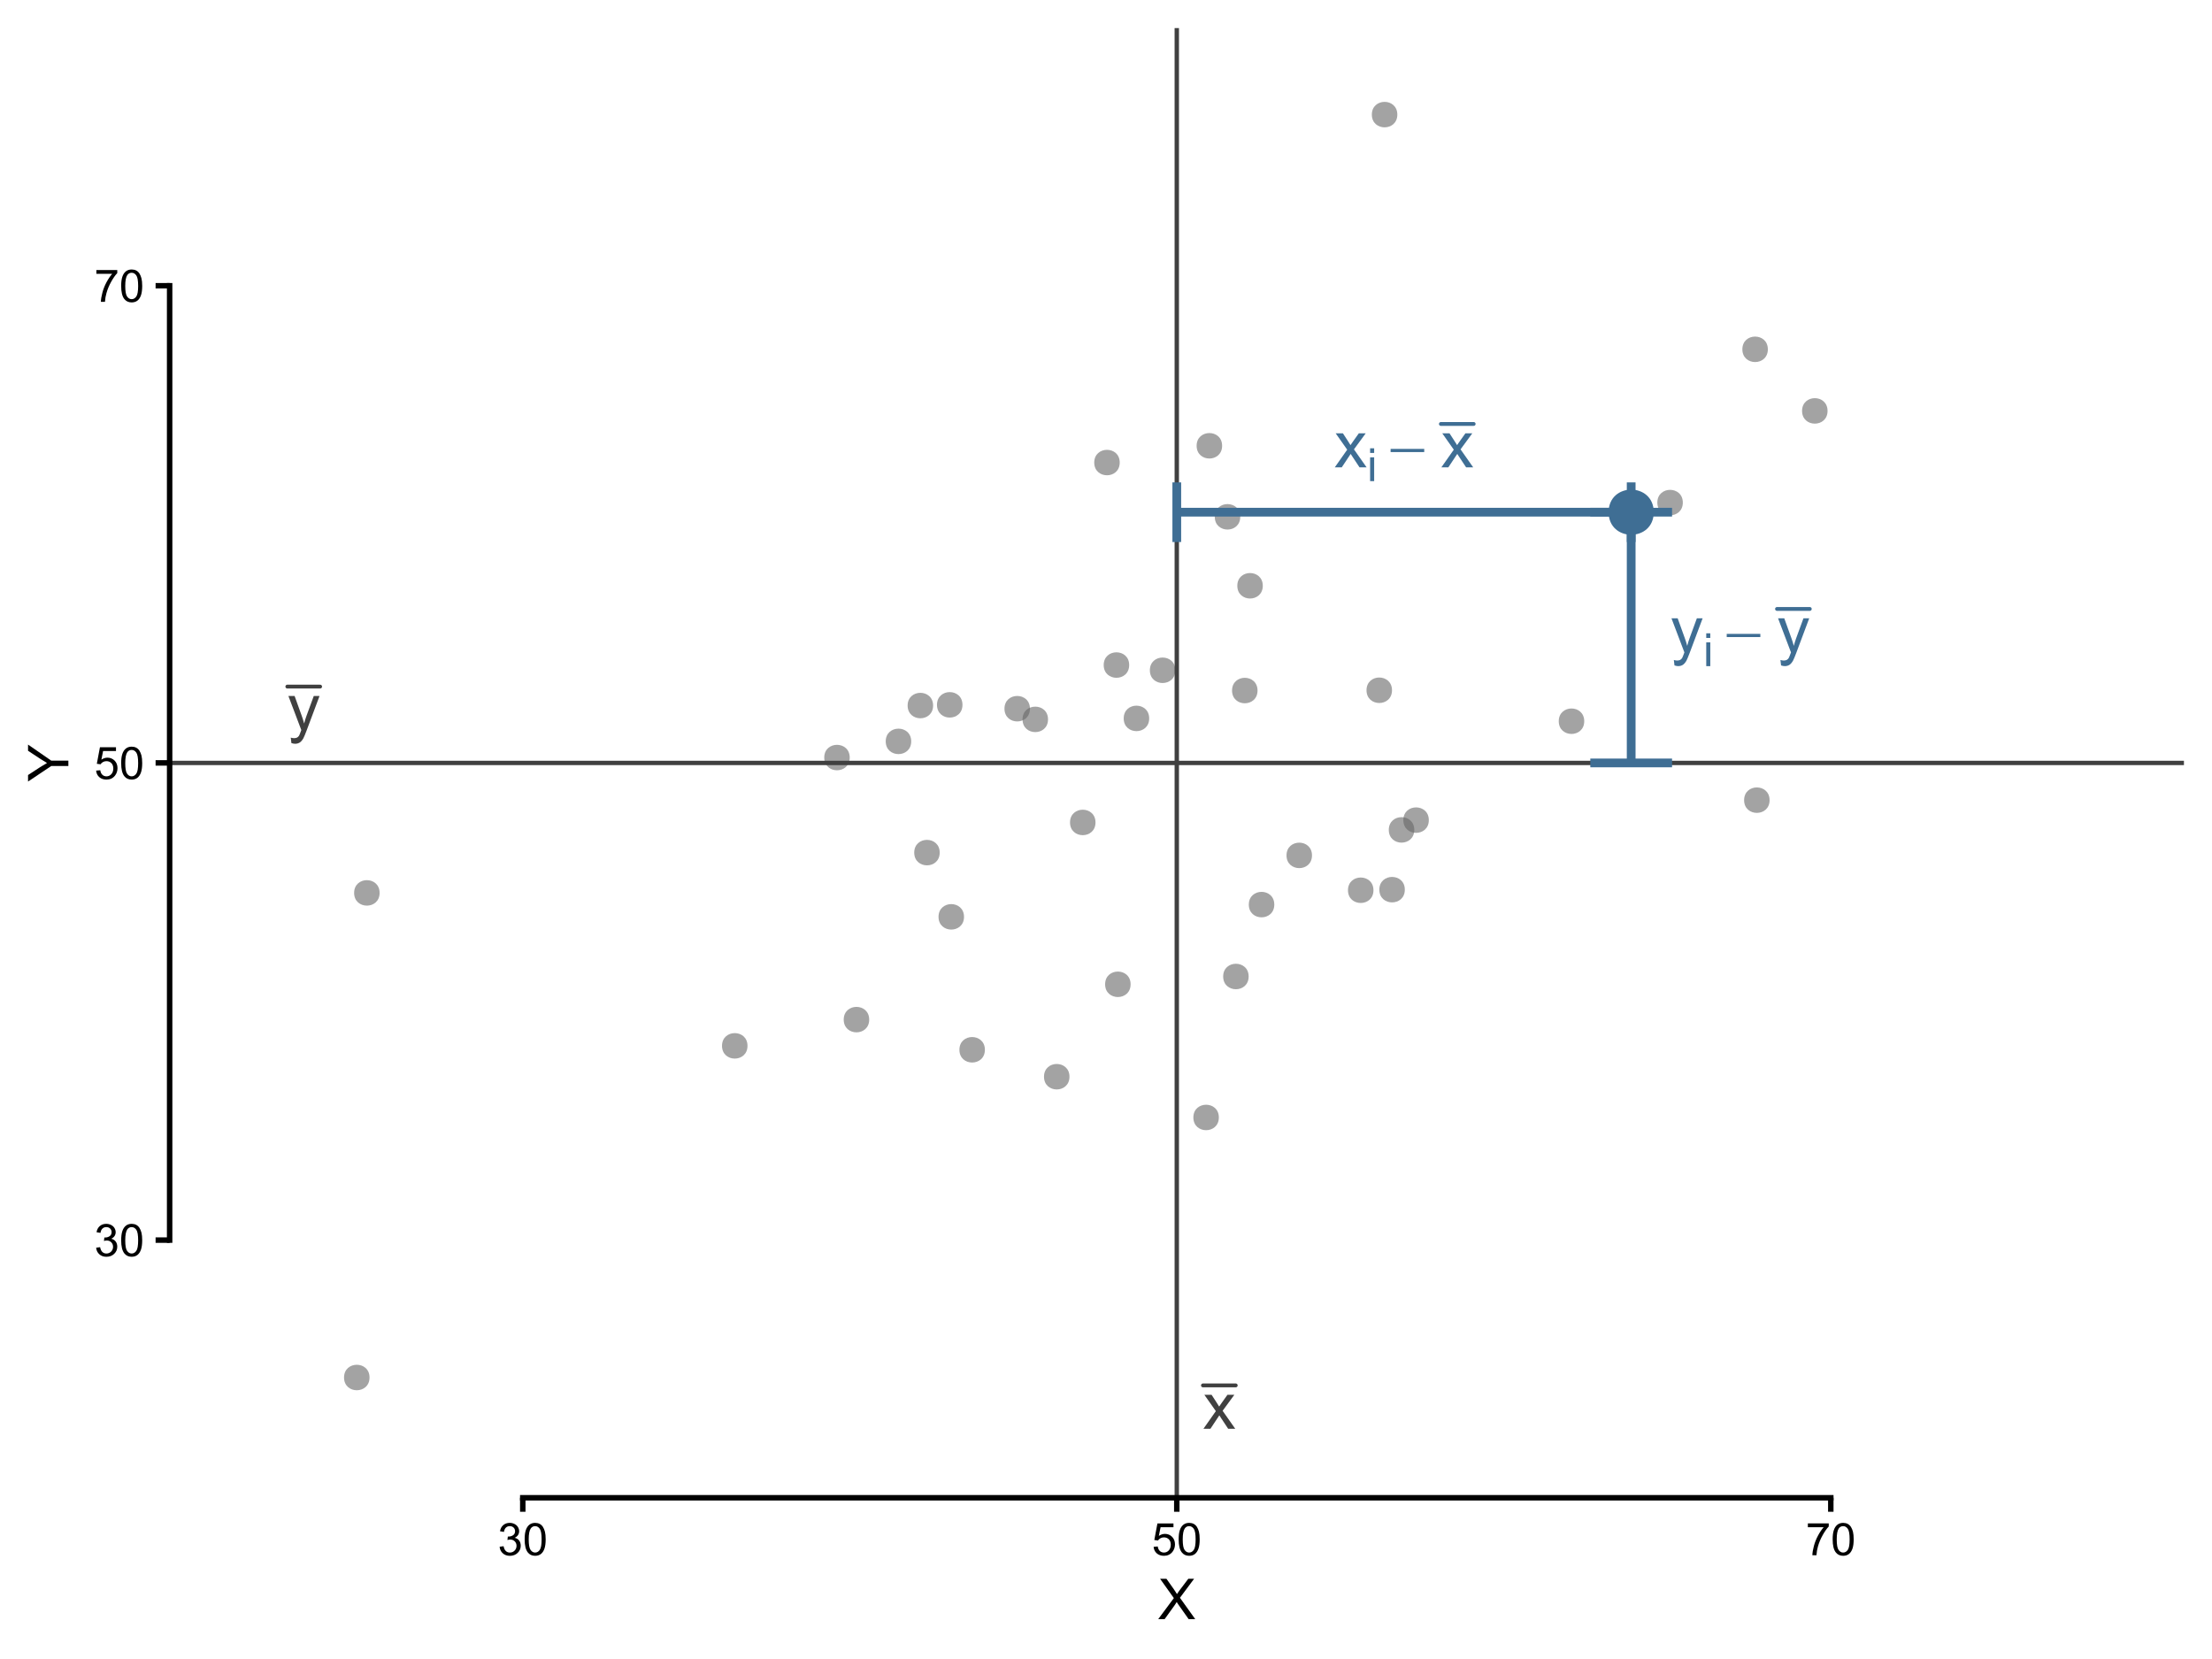
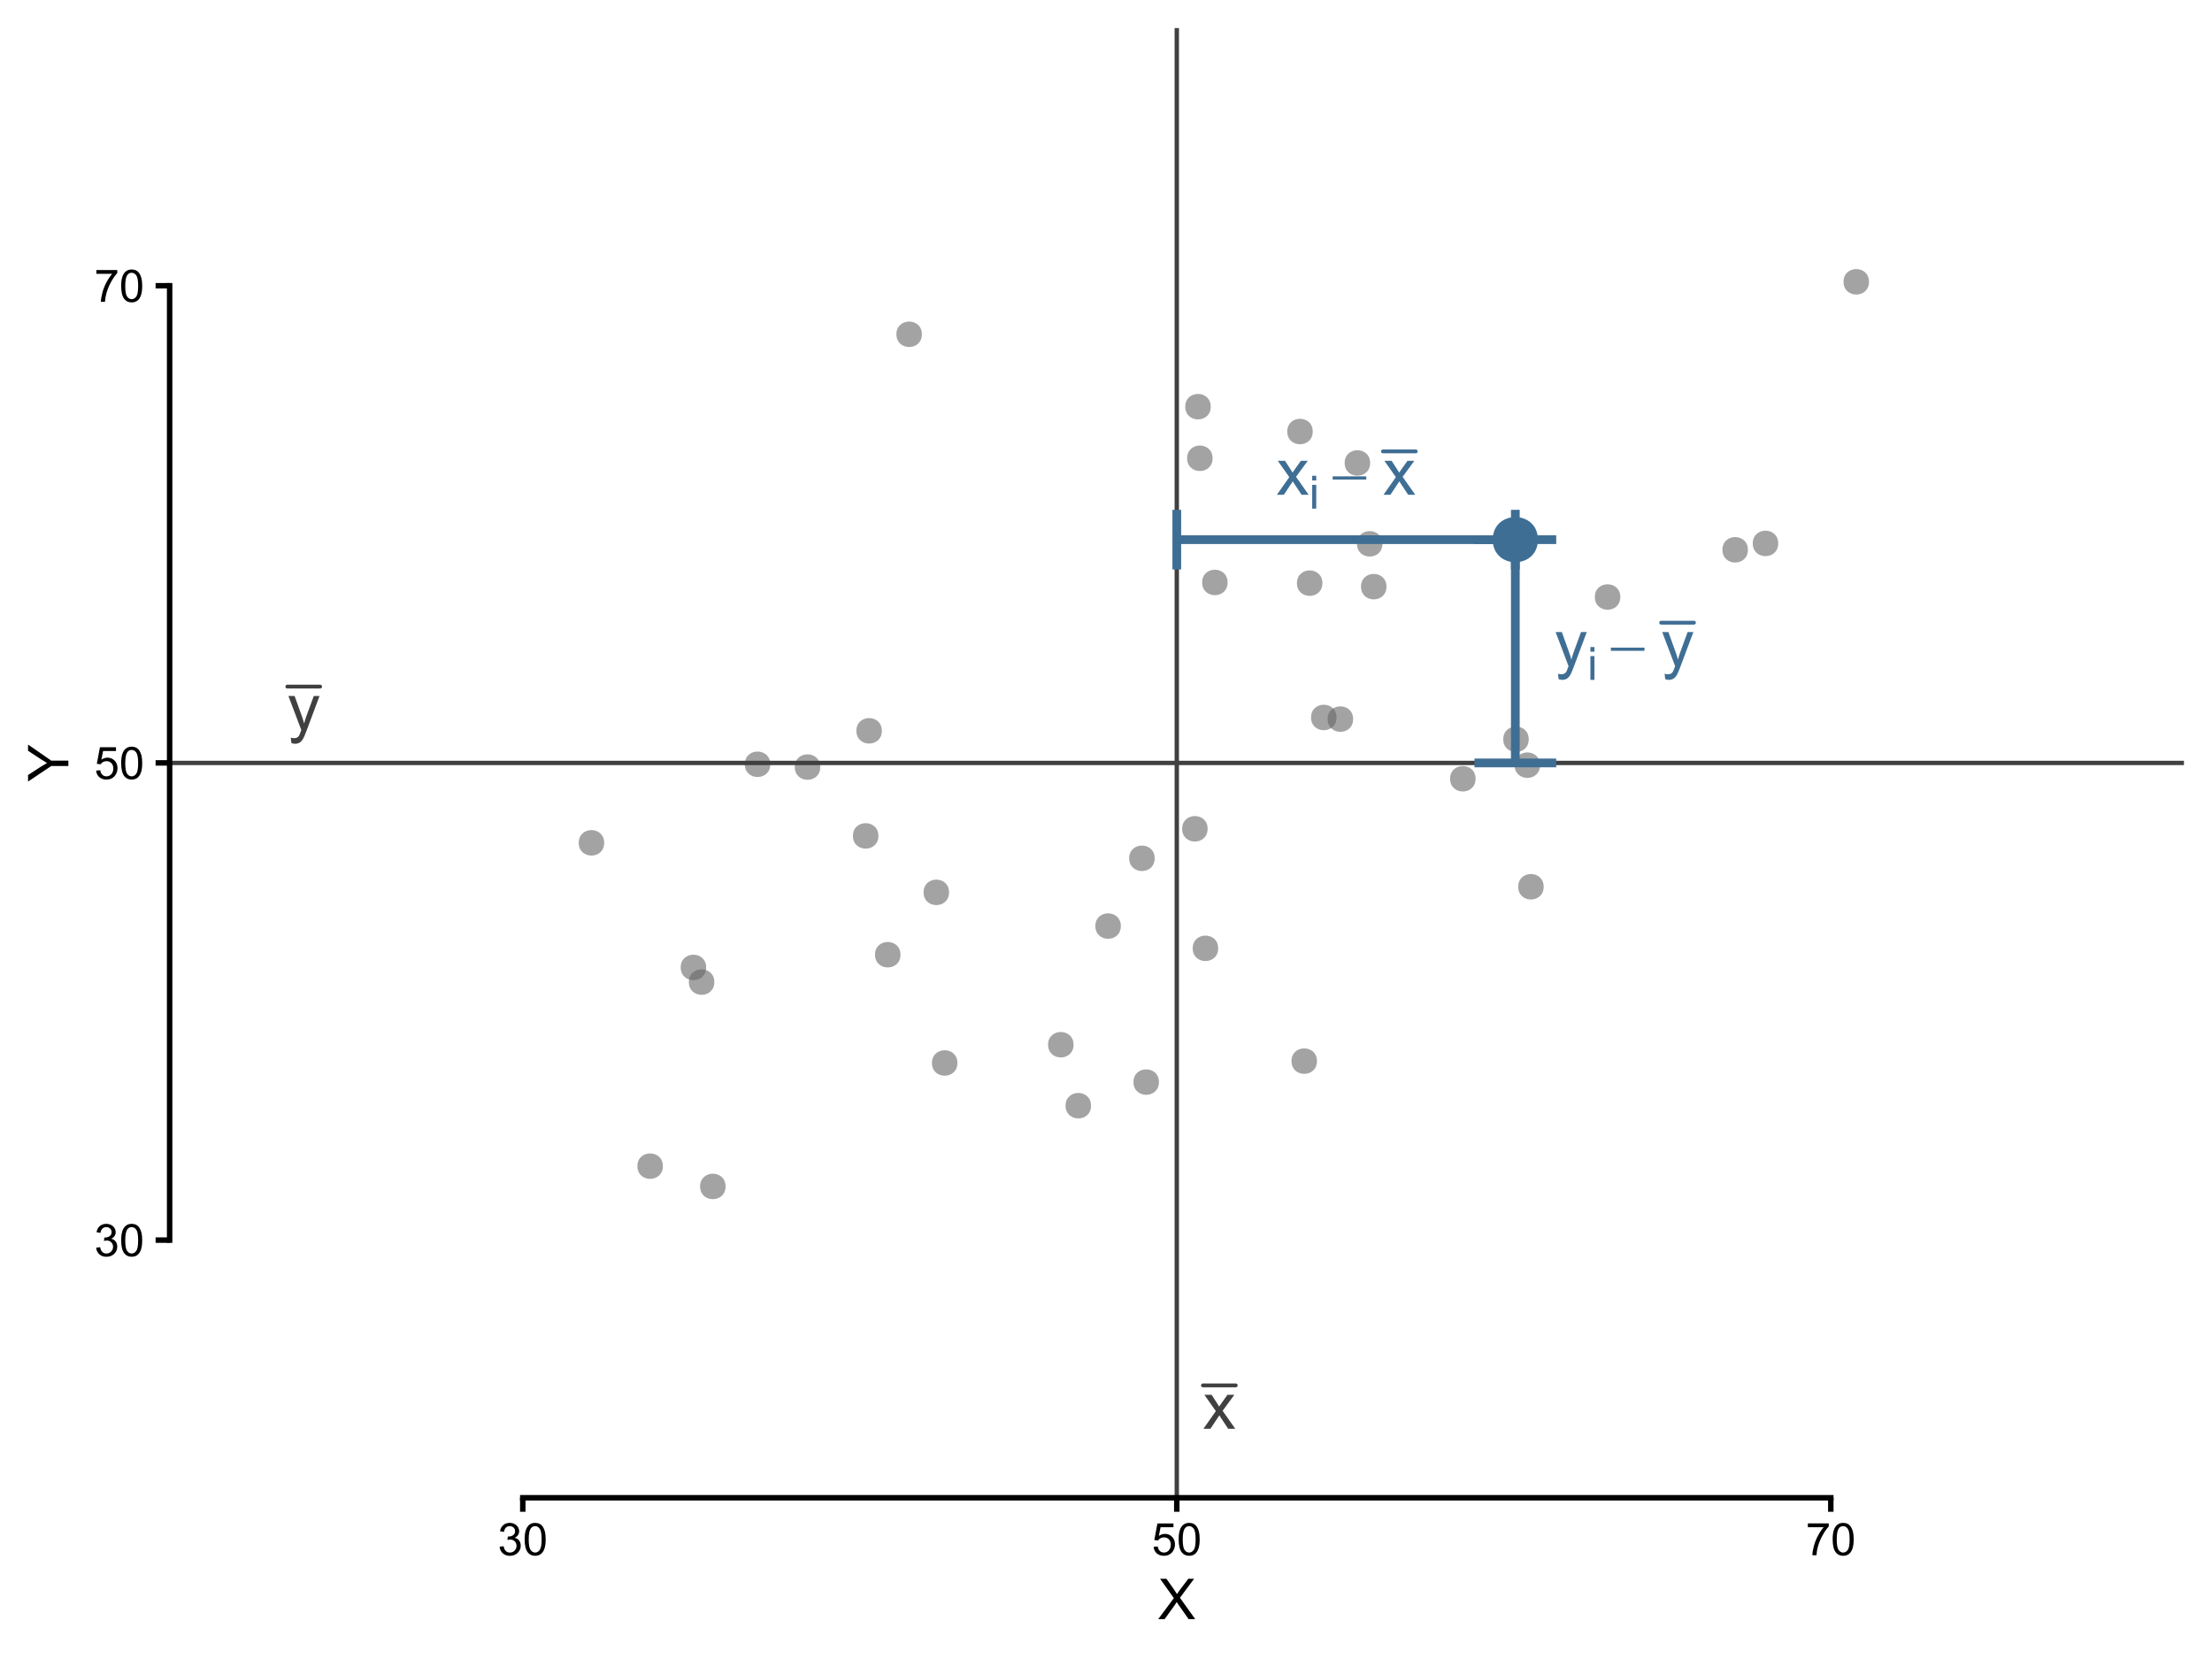
<svg xmlns="http://www.w3.org/2000/svg" xmlns:xlink="http://www.w3.org/1999/xlink" width="432pt" height="324pt" viewBox="0 0 432 324">
  <defs>
    <g>
      <g id="glyph-0-0">
        <path d="M 0.094 0 L 2.52 -3.449 L 0.273 -6.641 L 1.684 -6.641 L 2.699 -5.082 C 2.891 -4.785 3.047 -4.539 3.164 -4.34 C 3.344 -4.609 3.512 -4.852 3.668 -5.07 L 4.789 -6.641 L 6.133 -6.641 L 3.84 -3.512 L 6.309 0 L 4.926 0 L 3.562 -2.062 L 3.199 -2.621 L 1.457 0 Z M 0.094 0 " />
      </g>
      <g id="glyph-0-1">
        <path d="M 0.793 2.559 L 0.668 1.5 C 0.914 1.566 1.129 1.598 1.312 1.602 C 1.562 1.598 1.762 1.559 1.91 1.477 C 2.059 1.391 2.18 1.273 2.281 1.125 C 2.348 1.012 2.465 0.73 2.625 0.289 C 2.645 0.223 2.676 0.133 2.727 0.012 L 0.207 -6.641 L 1.418 -6.641 L 2.801 -2.793 C 2.98 -2.305 3.141 -1.793 3.281 -1.258 C 3.41 -1.77 3.562 -2.273 3.746 -2.77 L 5.164 -6.641 L 6.289 -6.641 L 3.762 0.113 C 3.488 0.84 3.277 1.344 3.133 1.621 C 2.93 1.988 2.699 2.258 2.445 2.434 C 2.184 2.605 1.875 2.695 1.52 2.695 C 1.301 2.695 1.059 2.648 0.793 2.559 Z M 0.793 2.559 " />
      </g>
      <g id="glyph-1-0">
        <path d="M 0.594 -5.508 L 0.594 -6.414 L 1.383 -6.414 L 1.383 -5.508 Z M 0.594 0 L 0.594 -4.648 L 1.383 -4.648 L 1.383 0 Z M 0.594 0 " />
      </g>
      <g id="glyph-2-0">
        <path d="M 0.23 -3.602 L 6.797 -3.602 L 6.797 -2.98 L 0.23 -2.98 Z M 0.23 -3.602 " />
      </g>
      <g id="glyph-3-0">
        <path d="M 0.371 -1.664 L 1.145 -1.766 C 1.23 -1.324 1.383 -1.008 1.598 -0.816 C 1.809 -0.621 2.066 -0.527 2.375 -0.527 C 2.734 -0.527 3.043 -0.652 3.297 -0.906 C 3.547 -1.156 3.672 -1.469 3.676 -1.844 C 3.672 -2.195 3.555 -2.488 3.324 -2.719 C 3.09 -2.949 2.797 -3.062 2.441 -3.066 C 2.293 -3.062 2.109 -3.035 1.895 -2.98 L 1.98 -3.66 C 2.031 -3.652 2.07 -3.648 2.105 -3.652 C 2.434 -3.648 2.73 -3.734 2.996 -3.91 C 3.254 -4.078 3.387 -4.344 3.391 -4.703 C 3.387 -4.984 3.289 -5.219 3.102 -5.406 C 2.906 -5.59 2.66 -5.684 2.359 -5.688 C 2.055 -5.684 1.805 -5.59 1.605 -5.402 C 1.402 -5.215 1.273 -4.93 1.219 -4.555 L 0.445 -4.691 C 0.539 -5.207 0.754 -5.609 1.09 -5.895 C 1.426 -6.18 1.844 -6.32 2.344 -6.324 C 2.688 -6.32 3.004 -6.246 3.293 -6.102 C 3.582 -5.953 3.801 -5.754 3.953 -5.5 C 4.105 -5.242 4.184 -4.973 4.184 -4.688 C 4.184 -4.414 4.109 -4.164 3.965 -3.945 C 3.816 -3.719 3.602 -3.543 3.316 -3.41 C 3.688 -3.324 3.977 -3.145 4.184 -2.875 C 4.391 -2.602 4.492 -2.262 4.496 -1.859 C 4.492 -1.305 4.293 -0.84 3.895 -0.461 C 3.492 -0.078 2.984 0.109 2.371 0.113 C 1.816 0.109 1.355 -0.051 0.992 -0.379 C 0.625 -0.707 0.418 -1.137 0.371 -1.664 Z M 0.371 -1.664 " />
      </g>
      <g id="glyph-3-1">
        <path d="M 0.367 -3.105 C 0.363 -3.848 0.438 -4.445 0.594 -4.902 C 0.742 -5.355 0.973 -5.707 1.277 -5.953 C 1.578 -6.199 1.957 -6.32 2.418 -6.324 C 2.754 -6.32 3.051 -6.254 3.309 -6.121 C 3.562 -5.984 3.773 -5.789 3.938 -5.531 C 4.102 -5.273 4.23 -4.961 4.328 -4.594 C 4.422 -4.227 4.469 -3.73 4.473 -3.105 C 4.469 -2.367 4.395 -1.77 4.242 -1.316 C 4.09 -0.859 3.863 -0.508 3.562 -0.262 C 3.258 -0.016 2.875 0.105 2.418 0.109 C 1.809 0.105 1.332 -0.109 0.988 -0.547 C 0.57 -1.066 0.363 -1.922 0.367 -3.105 Z M 1.16 -3.105 C 1.16 -2.07 1.281 -1.379 1.523 -1.039 C 1.766 -0.695 2.062 -0.527 2.418 -0.527 C 2.773 -0.527 3.074 -0.699 3.316 -1.043 C 3.559 -1.387 3.68 -2.074 3.68 -3.105 C 3.68 -4.145 3.559 -4.832 3.316 -5.172 C 3.074 -5.512 2.77 -5.684 2.41 -5.684 C 2.051 -5.684 1.77 -5.531 1.559 -5.234 C 1.293 -4.844 1.16 -4.137 1.16 -3.105 Z M 1.16 -3.105 " />
      </g>
      <g id="glyph-3-2">
        <path d="M 0.367 -1.648 L 1.176 -1.719 C 1.234 -1.32 1.375 -1.023 1.594 -0.824 C 1.812 -0.625 2.078 -0.527 2.391 -0.527 C 2.762 -0.527 3.074 -0.668 3.336 -0.949 C 3.59 -1.23 3.719 -1.602 3.723 -2.066 C 3.719 -2.504 3.594 -2.852 3.348 -3.109 C 3.098 -3.363 2.773 -3.492 2.375 -3.492 C 2.125 -3.492 1.902 -3.434 1.703 -3.32 C 1.5 -3.207 1.344 -3.062 1.23 -2.883 L 0.504 -2.977 L 1.113 -6.215 L 4.246 -6.215 L 4.246 -5.473 L 1.73 -5.473 L 1.391 -3.781 C 1.766 -4.039 2.164 -4.172 2.582 -4.176 C 3.129 -4.172 3.594 -3.98 3.973 -3.605 C 4.352 -3.223 4.539 -2.734 4.543 -2.137 C 4.539 -1.562 4.375 -1.07 4.043 -0.656 C 3.637 -0.148 3.086 0.105 2.391 0.109 C 1.816 0.105 1.348 -0.051 0.984 -0.371 C 0.621 -0.691 0.414 -1.117 0.367 -1.648 Z M 0.367 -1.648 " />
      </g>
      <g id="glyph-3-3">
        <path d="M 0.418 -5.473 L 0.418 -6.219 L 4.496 -6.219 L 4.496 -5.617 C 4.09 -5.188 3.691 -4.621 3.301 -3.914 C 2.902 -3.203 2.602 -2.473 2.391 -1.73 C 2.234 -1.199 2.133 -0.625 2.094 0 L 1.297 0 C 1.305 -0.492 1.402 -1.09 1.59 -1.793 C 1.773 -2.496 2.043 -3.172 2.391 -3.824 C 2.738 -4.477 3.109 -5.027 3.504 -5.473 Z M 0.418 -5.473 " />
      </g>
      <g id="glyph-4-0">
        <path d="M 0.047 0 L 3.094 -4.102 L 0.406 -7.875 L 1.648 -7.875 L 3.078 -5.855 C 3.371 -5.434 3.582 -5.113 3.711 -4.887 C 3.883 -5.172 4.094 -5.469 4.336 -5.785 L 5.918 -7.875 L 7.051 -7.875 L 4.285 -4.164 L 7.266 0 L 5.977 0 L 3.996 -2.809 C 3.883 -2.965 3.766 -3.141 3.652 -3.336 C 3.473 -3.047 3.348 -2.852 3.277 -2.746 L 1.301 0 Z M 0.047 0 " />
      </g>
      <g id="glyph-5-0">
        <path d="M 0 -3.066 L -3.336 -3.066 L -7.875 -0.031 L -7.875 -1.301 L -5.5 -2.852 C -5.055 -3.137 -4.609 -3.402 -4.168 -3.652 C -4.574 -3.887 -5.039 -4.176 -5.559 -4.512 L -7.875 -6.039 L -7.875 -7.25 L -3.336 -4.109 L 0 -4.109 Z M 0 -3.066 " />
      </g>
    </g>
    <clipPath id="clip-0">
      <path clip-rule="nonzero" d="M 33.129 5.48 L 426.523 5.48 L 426.523 292.512 L 33.129 292.512 Z M 33.129 5.48 " />
    </clipPath>
    <clipPath id="clip-1">
      <path clip-rule="nonzero" d="M 229 5.48 L 231 5.48 L 231 292.512 L 229 292.512 Z M 229 5.48 " />
    </clipPath>
    <clipPath id="clip-2">
      <path clip-rule="nonzero" d="M 33.129 148 L 426.523 148 L 426.523 150 L 33.129 150 Z M 33.129 148 " />
    </clipPath>
  </defs>
  <rect x="-43.2" y="-32.4" width="518.4" height="388.8" fill="rgb(100%, 100%, 100%)" fill-opacity="1" />
  <rect x="-43.2" y="-32.4" width="518.4" height="388.8" fill="rgb(100%, 100%, 100%)" fill-opacity="1" />
  <path fill="none" stroke-width="1.067" stroke-linecap="round" stroke-linejoin="round" stroke="rgb(100%, 100%, 100%)" stroke-opacity="1" stroke-miterlimit="10" d="M 0 324 L 432 324 L 432 0 L 0 0 Z M 0 324 " />
  <g clip-path="url(#clip-0)">
    <path fill-rule="nonzero" fill="rgb(100%, 100%, 100%)" fill-opacity="1" d="M 33.129 292.508 L 426.523 292.508 L 426.523 5.477 L 33.129 5.477 Z M 33.129 292.508 " />
  </g>
-   <path fill-rule="nonzero" fill="rgb(40%, 40%, 40%)" fill-opacity="0.6" d="M 268.234 173.863 C 268.234 177.18 263.258 177.18 263.258 173.863 C 263.258 170.547 268.234 170.547 268.234 173.863 " />
-   <path fill-rule="nonzero" fill="rgb(40%, 40%, 40%)" fill-opacity="0.6" d="M 165.949 147.949 C 165.949 151.266 160.973 151.266 160.973 147.949 C 160.973 144.633 165.949 144.633 165.949 147.949 " />
-   <path fill-rule="nonzero" fill="rgb(40%, 40%, 40%)" fill-opacity="0.6" d="M 243.859 190.707 C 243.859 194.027 238.883 194.027 238.883 190.707 C 238.883 187.391 243.859 187.391 243.859 190.707 " />
-   <path fill-rule="nonzero" fill="rgb(40%, 40%, 40%)" fill-opacity="0.6" d="M 229.543 130.902 C 229.543 134.223 224.566 134.223 224.566 130.902 C 224.566 127.586 229.543 127.586 229.543 130.902 " />
-   <path fill-rule="nonzero" fill="rgb(40%, 40%, 40%)" fill-opacity="0.6" d="M 192.348 205.02 C 192.348 208.34 187.371 208.34 187.371 205.02 C 187.371 201.703 192.348 201.703 192.348 205.02 " />
-   <path fill-rule="nonzero" fill="rgb(40%, 40%, 40%)" fill-opacity="0.6" d="M 74.137 174.383 C 74.137 177.699 69.16 177.699 69.16 174.383 C 69.16 171.062 74.137 171.062 74.137 174.383 " />
-   <path fill-rule="nonzero" fill="rgb(40%, 40%, 40%)" fill-opacity="0.6" d="M 187.969 137.652 C 187.969 140.973 182.992 140.973 182.992 137.652 C 182.992 134.336 187.969 134.336 187.969 137.652 " />
-   <path fill-rule="nonzero" fill="rgb(40%, 40%, 40%)" fill-opacity="0.6" d="M 169.754 199.129 C 169.754 202.445 164.777 202.445 164.777 199.129 C 164.777 195.812 169.754 195.812 169.754 199.129 " />
-   <path fill-rule="nonzero" fill="rgb(40%, 40%, 40%)" fill-opacity="0.6" d="M 242.219 100.934 C 242.219 104.25 237.242 104.25 237.242 100.934 C 237.242 97.617 242.219 97.617 242.219 100.934 " />
-   <path fill-rule="nonzero" fill="rgb(40%, 40%, 40%)" fill-opacity="0.6" d="M 204.676 140.492 C 204.676 143.809 199.699 143.809 199.699 140.492 C 199.699 137.176 204.676 137.176 204.676 140.492 " />
-   <path fill-rule="nonzero" fill="rgb(40%, 40%, 40%)" fill-opacity="0.6" d="M 208.867 210.281 C 208.867 213.598 203.891 213.598 203.891 210.281 C 203.891 206.961 208.867 206.961 208.867 210.281 " />
-   <path fill-rule="nonzero" fill="rgb(40%, 40%, 40%)" fill-opacity="0.6" d="M 188.27 179.059 C 188.27 182.375 183.293 182.375 183.293 179.059 C 183.293 175.738 188.27 175.738 188.27 179.059 " />
-   <path fill-rule="nonzero" fill="rgb(40%, 40%, 40%)" fill-opacity="0.6" d="M 220.805 192.23 C 220.805 195.551 215.828 195.551 215.828 192.23 C 215.828 188.914 220.805 188.914 220.805 192.23 " />
-   <path fill-rule="nonzero" fill="rgb(40%, 40%, 40%)" fill-opacity="0.6" d="M 220.527 129.883 C 220.527 133.203 215.551 133.203 215.551 129.883 C 215.551 126.566 220.527 126.566 220.527 129.883 " />
-   <path fill-rule="nonzero" fill="rgb(40%, 40%, 40%)" fill-opacity="0.6" d="M 72.168 269.023 C 72.168 272.344 67.191 272.344 67.191 269.023 C 67.191 265.707 72.168 265.707 72.168 269.023 " />
-   <path fill-rule="nonzero" fill="rgb(40%, 40%, 40%)" fill-opacity="0.6" d="M 321.055 100.031 C 321.055 103.348 316.078 103.348 316.078 100.031 C 316.078 96.711 321.055 96.711 321.055 100.031 " />
-   <path fill-rule="nonzero" fill="rgb(40%, 40%, 40%)" fill-opacity="0.6" d="M 274.359 173.75 C 274.359 177.066 269.383 177.066 269.383 173.75 C 269.383 170.434 274.359 170.434 274.359 173.75 " />
-   <path fill-rule="nonzero" fill="rgb(40%, 40%, 40%)" fill-opacity="0.6" d="M 248.867 176.664 C 248.867 179.984 243.891 179.984 243.891 176.664 C 243.891 173.348 248.867 173.348 248.867 176.664 " />
-   <path fill-rule="nonzero" fill="rgb(40%, 40%, 40%)" fill-opacity="0.6" d="M 183.523 166.516 C 183.523 169.832 178.547 169.832 178.547 166.516 C 178.547 163.195 183.523 163.195 183.523 166.516 " />
-   <path fill-rule="nonzero" fill="rgb(40%, 40%, 40%)" fill-opacity="0.6" d="M 279.047 160.168 C 279.047 163.488 274.07 163.488 274.07 160.168 C 274.07 156.852 279.047 156.852 279.047 160.168 " />
-   <path fill-rule="nonzero" fill="rgb(40%, 40%, 40%)" fill-opacity="0.6" d="M 213.949 160.621 C 213.949 163.938 208.973 163.938 208.973 160.621 C 208.973 157.305 213.949 157.305 213.949 160.621 " />
-   <path fill-rule="nonzero" fill="rgb(40%, 40%, 40%)" fill-opacity="0.6" d="M 224.434 140.305 C 224.434 143.621 219.457 143.621 219.457 140.305 C 219.457 136.984 224.434 136.984 224.434 140.305 " />
-   <path fill-rule="nonzero" fill="rgb(40%, 40%, 40%)" fill-opacity="0.6" d="M 145.984 204.254 C 145.984 207.57 141.008 207.57 141.008 204.254 C 141.008 200.934 145.984 200.934 145.984 204.254 " />
-   <path fill-rule="nonzero" fill="rgb(40%, 40%, 40%)" fill-opacity="0.6" d="M 328.652 98.152 C 328.652 101.469 323.676 101.469 323.676 98.152 C 323.676 94.836 328.652 94.836 328.652 98.152 " />
-   <path fill-rule="nonzero" fill="rgb(40%, 40%, 40%)" fill-opacity="0.6" d="M 238.039 218.238 C 238.039 221.555 233.062 221.555 233.062 218.238 C 233.062 214.922 238.039 214.922 238.039 218.238 " />
-   <path fill-rule="nonzero" fill="rgb(40%, 40%, 40%)" fill-opacity="0.6" d="M 356.918 80.25 C 356.918 83.566 351.941 83.566 351.941 80.25 C 351.941 76.93 356.918 76.93 356.918 80.25 " />
-   <path fill-rule="nonzero" fill="rgb(40%, 40%, 40%)" fill-opacity="0.6" d="M 345.598 156.27 C 345.598 159.586 340.621 159.586 340.621 156.27 C 340.621 152.953 345.598 152.953 345.598 156.27 " />
-   <path fill-rule="nonzero" fill="rgb(40%, 40%, 40%)" fill-opacity="0.6" d="M 238.676 87.062 C 238.676 90.379 233.699 90.379 233.699 87.062 C 233.699 83.746 238.676 83.746 238.676 87.062 " />
-   <path fill-rule="nonzero" fill="rgb(40%, 40%, 40%)" fill-opacity="0.6" d="M 276.207 162.078 C 276.207 165.395 271.23 165.395 271.23 162.078 C 271.23 158.758 276.207 158.758 276.207 162.078 " />
-   <path fill-rule="nonzero" fill="rgb(40%, 40%, 40%)" fill-opacity="0.6" d="M 345.258 68.219 C 345.258 71.539 340.281 71.539 340.281 68.219 C 340.281 64.902 345.258 64.902 345.258 68.219 " />
-   <path fill-rule="nonzero" fill="rgb(40%, 40%, 40%)" fill-opacity="0.6" d="M 201.148 138.406 C 201.148 141.727 196.172 141.727 196.172 138.406 C 196.172 135.09 201.148 135.09 201.148 138.406 " />
-   <path fill-rule="nonzero" fill="rgb(40%, 40%, 40%)" fill-opacity="0.6" d="M 245.594 134.859 C 245.594 138.18 240.617 138.18 240.617 134.859 C 240.617 131.543 245.594 131.543 245.594 134.859 " />
-   <path fill-rule="nonzero" fill="rgb(40%, 40%, 40%)" fill-opacity="0.6" d="M 218.68 90.336 C 218.68 93.652 213.703 93.652 213.703 90.336 C 213.703 87.02 218.68 87.02 218.68 90.336 " />
-   <path fill-rule="nonzero" fill="rgb(40%, 40%, 40%)" fill-opacity="0.6" d="M 256.23 167.059 C 256.23 170.375 251.254 170.375 251.254 167.059 C 251.254 163.738 256.23 163.738 256.23 167.059 " />
-   <path fill-rule="nonzero" fill="rgb(40%, 40%, 40%)" fill-opacity="0.6" d="M 246.621 114.402 C 246.621 117.719 241.645 117.719 241.645 114.402 C 241.645 111.082 246.621 111.082 246.621 114.402 " />
-   <path fill-rule="nonzero" fill="rgb(40%, 40%, 40%)" fill-opacity="0.6" d="M 309.398 140.852 C 309.398 144.168 304.422 144.168 304.422 140.852 C 304.422 137.535 309.398 137.535 309.398 140.852 " />
-   <path fill-rule="nonzero" fill="rgb(40%, 40%, 40%)" fill-opacity="0.6" d="M 272.895 22.383 C 272.895 25.699 267.918 25.699 267.918 22.383 C 267.918 19.062 272.895 19.062 272.895 22.383 " />
-   <path fill-rule="nonzero" fill="rgb(40%, 40%, 40%)" fill-opacity="0.6" d="M 177.957 144.789 C 177.957 148.105 172.98 148.105 172.98 144.789 C 172.98 141.473 177.957 141.473 177.957 144.789 " />
-   <path fill-rule="nonzero" fill="rgb(40%, 40%, 40%)" fill-opacity="0.6" d="M 271.855 134.805 C 271.855 138.125 266.879 138.125 266.879 134.805 C 266.879 131.488 271.855 131.488 271.855 134.805 " />
-   <path fill-rule="nonzero" fill="rgb(40%, 40%, 40%)" fill-opacity="0.6" d="M 182.234 137.793 C 182.234 141.109 177.258 141.109 177.258 137.793 C 177.258 134.477 182.234 134.477 182.234 137.793 " />
+   <path fill-rule="nonzero" fill="rgb(40%, 40%, 40%)" fill-opacity="0.6" d="M 160.195 149.809 C 160.195 153.125 155.219 153.125 155.219 149.809 C 155.219 146.488 160.195 146.488 160.195 149.809 " />
+   <path fill-rule="nonzero" fill="rgb(40%, 40%, 40%)" fill-opacity="0.6" d="M 175.863 186.453 C 175.863 189.77 170.887 189.77 170.887 186.453 C 170.887 183.137 175.863 183.137 175.863 186.453 " />
+   <path fill-rule="nonzero" fill="rgb(40%, 40%, 40%)" fill-opacity="0.6" d="M 185.348 174.273 C 185.348 177.594 180.371 177.594 180.371 174.273 C 180.371 170.957 185.348 170.957 185.348 174.273 " />
+   <path fill-rule="nonzero" fill="rgb(40%, 40%, 40%)" fill-opacity="0.6" d="M 270.777 114.57 C 270.777 117.891 265.801 117.891 265.801 114.57 C 265.801 111.254 270.777 111.254 270.777 114.57 " />
+   <path fill-rule="nonzero" fill="rgb(40%, 40%, 40%)" fill-opacity="0.6" d="M 341.363 107.375 C 341.363 110.691 336.387 110.691 336.387 107.375 C 336.387 104.059 341.363 104.059 341.363 107.375 " />
+   <path fill-rule="nonzero" fill="rgb(40%, 40%, 40%)" fill-opacity="0.6" d="M 269.988 106.207 C 269.988 109.523 265.012 109.523 265.012 106.207 C 265.012 102.891 269.988 102.891 269.988 106.207 " />
+   <path fill-rule="nonzero" fill="rgb(40%, 40%, 40%)" fill-opacity="0.6" d="M 150.438 149.262 C 150.438 152.582 145.461 152.582 145.461 149.262 C 145.461 145.945 150.438 145.945 150.438 149.262 " />
+   <path fill-rule="nonzero" fill="rgb(40%, 40%, 40%)" fill-opacity="0.6" d="M 180.043 65.285 C 180.043 68.605 175.066 68.605 175.066 65.285 C 175.066 61.969 180.043 61.969 180.043 65.285 " />
+   <path fill-rule="nonzero" fill="rgb(40%, 40%, 40%)" fill-opacity="0.6" d="M 118 164.605 C 118 167.922 113.023 167.922 113.023 164.605 C 113.023 161.285 118 161.285 118 164.605 " />
+   <path fill-rule="nonzero" fill="rgb(40%, 40%, 40%)" fill-opacity="0.6" d="M 172.227 142.73 C 172.227 146.047 167.25 146.047 167.25 142.73 C 167.25 139.41 172.227 139.41 172.227 142.73 " />
+   <path fill-rule="nonzero" fill="rgb(40%, 40%, 40%)" fill-opacity="0.6" d="M 129.457 227.746 C 129.457 231.062 124.48 231.062 124.48 227.746 C 124.48 224.43 129.457 224.43 129.457 227.746 " />
+   <path fill-rule="nonzero" fill="rgb(40%, 40%, 40%)" fill-opacity="0.6" d="M 186.98 207.598 C 186.98 210.918 182.004 210.918 182.004 207.598 C 182.004 204.281 186.98 204.281 186.98 207.598 " />
+   <path fill-rule="nonzero" fill="rgb(40%, 40%, 40%)" fill-opacity="0.6" d="M 258.266 113.891 C 258.266 117.207 253.289 117.207 253.289 113.891 C 253.289 110.57 258.266 110.57 258.266 113.891 " />
+   <path fill-rule="nonzero" fill="rgb(40%, 40%, 40%)" fill-opacity="0.6" d="M 301.477 173.184 C 301.477 176.504 296.5 176.504 296.5 173.184 C 296.5 169.867 301.477 169.867 301.477 173.184 " />
+   <path fill-rule="nonzero" fill="rgb(40%, 40%, 40%)" fill-opacity="0.6" d="M 209.664 204.031 C 209.664 207.348 204.688 207.348 204.688 204.031 C 204.688 200.715 209.664 200.715 209.664 204.031 " />
+   <path fill-rule="nonzero" fill="rgb(40%, 40%, 40%)" fill-opacity="0.6" d="M 137.914 188.938 C 137.914 192.254 132.938 192.254 132.938 188.938 C 132.938 185.617 137.914 185.617 137.914 188.938 " />
+   <path fill-rule="nonzero" fill="rgb(40%, 40%, 40%)" fill-opacity="0.6" d="M 288.176 152.086 C 288.176 155.406 283.199 155.406 283.199 152.086 C 283.199 148.77 288.176 148.77 288.176 152.086 " />
+   <path fill-rule="nonzero" fill="rgb(40%, 40%, 40%)" fill-opacity="0.6" d="M 226.34 211.328 C 226.34 214.645 221.363 214.645 221.363 211.328 C 221.363 208.012 226.34 208.012 226.34 211.328 " />
+   <path fill-rule="nonzero" fill="rgb(40%, 40%, 40%)" fill-opacity="0.6" d="M 225.504 167.625 C 225.504 170.945 220.527 170.945 220.527 167.625 C 220.527 164.309 225.504 164.309 225.504 167.625 " />
+   <path fill-rule="nonzero" fill="rgb(40%, 40%, 40%)" fill-opacity="0.6" d="M 365.016 55.039 C 365.016 58.355 360.039 58.355 360.039 55.039 C 360.039 51.719 365.016 51.719 365.016 55.039 " />
+   <path fill-rule="nonzero" fill="rgb(40%, 40%, 40%)" fill-opacity="0.6" d="M 298.43 105.395 C 298.43 108.715 293.453 108.715 293.453 105.395 C 293.453 102.078 298.43 102.078 298.43 105.395 " />
+   <path fill-rule="nonzero" fill="rgb(40%, 40%, 40%)" fill-opacity="0.6" d="M 235.848 161.863 C 235.848 165.18 230.871 165.18 230.871 161.863 C 230.871 158.543 235.848 158.543 235.848 161.863 " />
+   <path fill-rule="nonzero" fill="rgb(40%, 40%, 40%)" fill-opacity="0.6" d="M 237.91 185.207 C 237.91 188.527 232.934 188.527 232.934 185.207 C 232.934 181.891 237.91 181.891 237.91 185.207 " />
+   <path fill-rule="nonzero" fill="rgb(40%, 40%, 40%)" fill-opacity="0.6" d="M 141.703 231.707 C 141.703 235.027 136.727 235.027 136.727 231.707 C 136.727 228.391 141.703 228.391 141.703 231.707 " />
+   <path fill-rule="nonzero" fill="rgb(40%, 40%, 40%)" fill-opacity="0.6" d="M 298.559 144.383 C 298.559 147.703 293.582 147.703 293.582 144.383 C 293.582 141.066 298.559 141.066 298.559 144.383 " />
+   <path fill-rule="nonzero" fill="rgb(40%, 40%, 40%)" fill-opacity="0.6" d="M 316.445 116.598 C 316.445 119.914 311.469 119.914 311.469 116.598 C 311.469 113.277 316.445 113.277 316.445 116.598 " />
+   <path fill-rule="nonzero" fill="rgb(40%, 40%, 40%)" fill-opacity="0.6" d="M 139.508 191.801 C 139.508 195.121 134.531 195.121 134.531 191.801 C 134.531 188.484 139.508 188.484 139.508 191.801 " />
+   <path fill-rule="nonzero" fill="rgb(40%, 40%, 40%)" fill-opacity="0.6" d="M 239.75 113.754 C 239.75 117.07 234.773 117.07 234.773 113.754 C 234.773 110.434 239.75 110.434 239.75 113.754 " />
+   <path fill-rule="nonzero" fill="rgb(40%, 40%, 40%)" fill-opacity="0.6" d="M 236.453 79.422 C 236.453 82.742 231.477 82.742 231.477 79.422 C 231.477 76.105 236.453 76.105 236.453 79.422 " />
+   <path fill-rule="nonzero" fill="rgb(40%, 40%, 40%)" fill-opacity="0.6" d="M 264.262 140.438 C 264.262 143.758 259.285 143.758 259.285 140.438 C 259.285 137.121 264.262 137.121 264.262 140.438 " />
+   <path fill-rule="nonzero" fill="rgb(40%, 40%, 40%)" fill-opacity="0.6" d="M 347.285 106.129 C 347.285 109.445 342.309 109.445 342.309 106.129 C 342.309 102.809 347.285 102.809 347.285 106.129 " />
+   <path fill-rule="nonzero" fill="rgb(40%, 40%, 40%)" fill-opacity="0.6" d="M 300.773 149.434 C 300.773 152.754 295.797 152.754 295.797 149.434 C 295.797 146.117 300.773 146.117 300.773 149.434 " />
+   <path fill-rule="nonzero" fill="rgb(40%, 40%, 40%)" fill-opacity="0.6" d="M 213.078 215.938 C 213.078 219.258 208.102 219.258 208.102 215.938 C 208.102 212.621 213.078 212.621 213.078 215.938 " />
+   <path fill-rule="nonzero" fill="rgb(40%, 40%, 40%)" fill-opacity="0.6" d="M 256.375 84.277 C 256.375 87.594 251.398 87.594 251.398 84.277 C 251.398 80.961 256.375 80.961 256.375 84.277 " />
+   <path fill-rule="nonzero" fill="rgb(40%, 40%, 40%)" fill-opacity="0.6" d="M 267.586 90.414 C 267.586 93.73 262.609 93.73 262.609 90.414 C 262.609 87.098 267.586 87.098 267.586 90.414 " />
+   <path fill-rule="nonzero" fill="rgb(40%, 40%, 40%)" fill-opacity="0.6" d="M 171.551 163.25 C 171.551 166.566 166.574 166.566 166.574 163.25 C 166.574 159.934 171.551 159.934 171.551 163.25 " />
+   <path fill-rule="nonzero" fill="rgb(40%, 40%, 40%)" fill-opacity="0.6" d="M 261.02 140.121 C 261.02 143.438 256.043 143.438 256.043 140.121 C 256.043 136.801 261.02 136.801 261.02 140.121 " />
+   <path fill-rule="nonzero" fill="rgb(40%, 40%, 40%)" fill-opacity="0.6" d="M 257.203 207.234 C 257.203 210.555 252.227 210.555 252.227 207.234 C 252.227 203.918 257.203 203.918 257.203 207.234 " />
+   <path fill-rule="nonzero" fill="rgb(40%, 40%, 40%)" fill-opacity="0.6" d="M 236.82 89.504 C 236.82 92.82 231.844 92.82 231.844 89.504 C 231.844 86.184 236.82 86.184 236.82 89.504 " />
+   <path fill-rule="nonzero" fill="rgb(40%, 40%, 40%)" fill-opacity="0.6" d="M 218.898 180.859 C 218.898 184.176 213.922 184.176 213.922 180.859 C 213.922 177.543 218.898 177.543 218.898 180.859 " />
  <g clip-path="url(#clip-1)">
    <path fill="none" stroke-width="0.854" stroke-linecap="butt" stroke-linejoin="round" stroke="rgb(25.098%, 25.098%, 25.098%)" stroke-opacity="1" stroke-miterlimit="10" d="M 229.824 292.508 L 229.824 5.48 " />
  </g>
  <g clip-path="url(#clip-2)">
    <path fill="none" stroke-width="0.854" stroke-linecap="butt" stroke-linejoin="round" stroke="rgb(25.098%, 25.098%, 25.098%)" stroke-opacity="1" stroke-miterlimit="10" d="M 33.129 148.996 L 426.52 148.996 " />
  </g>
  <g fill="rgb(25.098%, 25.098%, 25.098%)" fill-opacity="1">
    <use xlink:href="#glyph-0-0" x="234.934" y="279.039" />
  </g>
  <path fill="none" stroke-width="0.75" stroke-linecap="round" stroke-linejoin="round" stroke="rgb(25.098%, 25.098%, 25.098%)" stroke-opacity="1" stroke-miterlimit="10" d="M 234.934 270.566 L 241.336 270.566 " />
  <g fill="rgb(25.098%, 25.098%, 25.098%)" fill-opacity="1">
    <use xlink:href="#glyph-0-1" x="56.117" y="142.562" />
  </g>
  <path fill="none" stroke-width="0.75" stroke-linecap="round" stroke-linejoin="round" stroke="rgb(25.098%, 25.098%, 25.098%)" stroke-opacity="1" stroke-miterlimit="10" d="M 56.117 134.09 L 62.52 134.09 " />
-   <path fill="none" stroke-width="1.707" stroke-linecap="butt" stroke-linejoin="round" stroke="rgb(24.706%, 43.137%, 58.039%)" stroke-opacity="1" stroke-miterlimit="10" d="M 318.566 105.855 L 318.566 94.207 " />
-   <path fill="none" stroke-width="1.707" stroke-linecap="butt" stroke-linejoin="round" stroke="rgb(24.706%, 43.137%, 58.039%)" stroke-opacity="1" stroke-miterlimit="10" d="M 318.566 100.031 L 229.824 100.031 " />
-   <path fill="none" stroke-width="1.707" stroke-linecap="butt" stroke-linejoin="round" stroke="rgb(24.706%, 43.137%, 58.039%)" stroke-opacity="1" stroke-miterlimit="10" d="M 229.824 105.855 L 229.824 94.207 " />
-   <path fill="none" stroke-width="1.707" stroke-linecap="butt" stroke-linejoin="round" stroke="rgb(24.706%, 43.137%, 58.039%)" stroke-opacity="1" stroke-miterlimit="10" d="M 310.586 100.031 L 326.551 100.031 " />
-   <path fill="none" stroke-width="1.707" stroke-linecap="butt" stroke-linejoin="round" stroke="rgb(24.706%, 43.137%, 58.039%)" stroke-opacity="1" stroke-miterlimit="10" d="M 318.566 100.031 L 318.566 148.996 " />
-   <path fill="none" stroke-width="1.707" stroke-linecap="butt" stroke-linejoin="round" stroke="rgb(24.706%, 43.137%, 58.039%)" stroke-opacity="1" stroke-miterlimit="10" d="M 310.586 148.996 L 326.551 148.996 " />
-   <path fill-rule="nonzero" fill="rgb(24.706%, 43.137%, 58.039%)" fill-opacity="1" d="M 322.977 100.031 C 322.977 105.91 314.16 105.91 314.16 100.031 C 314.16 94.152 322.977 94.152 322.977 100.031 " />
+   <path fill="none" stroke-width="1.707" stroke-linecap="butt" stroke-linejoin="round" stroke="rgb(24.706%, 43.137%, 58.039%)" stroke-opacity="1" stroke-miterlimit="10" d="M 295.941 111.219 L 295.941 99.57 " />
+   <path fill="none" stroke-width="1.707" stroke-linecap="butt" stroke-linejoin="round" stroke="rgb(24.706%, 43.137%, 58.039%)" stroke-opacity="1" stroke-miterlimit="10" d="M 295.941 105.395 L 229.824 105.395 " />
+   <path fill="none" stroke-width="1.707" stroke-linecap="butt" stroke-linejoin="round" stroke="rgb(24.706%, 43.137%, 58.039%)" stroke-opacity="1" stroke-miterlimit="10" d="M 229.824 111.219 L 229.824 99.57 " />
+   <path fill="none" stroke-width="1.707" stroke-linecap="butt" stroke-linejoin="round" stroke="rgb(24.706%, 43.137%, 58.039%)" stroke-opacity="1" stroke-miterlimit="10" d="M 287.961 105.395 L 303.926 105.395 " />
+   <path fill="none" stroke-width="1.707" stroke-linecap="butt" stroke-linejoin="round" stroke="rgb(24.706%, 43.137%, 58.039%)" stroke-opacity="1" stroke-miterlimit="10" d="M 295.941 105.395 L 295.941 148.996 " />
+   <path fill="none" stroke-width="1.707" stroke-linecap="butt" stroke-linejoin="round" stroke="rgb(24.706%, 43.137%, 58.039%)" stroke-opacity="1" stroke-miterlimit="10" d="M 287.961 148.996 L 303.926 148.996 " />
+   <path fill-rule="nonzero" fill="rgb(24.706%, 43.137%, 58.039%)" fill-opacity="1" d="M 300.352 105.395 C 300.352 111.273 291.531 111.273 291.531 105.395 C 291.531 99.516 300.352 99.516 300.352 105.395 " />
  <g fill="rgb(24.706%, 43.137%, 58.039%)" fill-opacity="1">
-     <use xlink:href="#glyph-0-0" x="260.586" y="91.27" />
+     <use xlink:href="#glyph-0-0" x="249.273" y="96.633" />
  </g>
  <g fill="rgb(24.706%, 43.137%, 58.039%)" fill-opacity="1">
-     <use xlink:href="#glyph-1-0" x="266.988" y="93.965" />
+     <use xlink:href="#glyph-1-0" x="255.676" y="99.332" />
  </g>
  <g fill="rgb(24.706%, 43.137%, 58.039%)" fill-opacity="1">
-     <use xlink:href="#glyph-2-0" x="271.352" y="91.27" />
+     <use xlink:href="#glyph-2-0" x="260.035" y="96.633" />
  </g>
  <g fill="rgb(24.706%, 43.137%, 58.039%)" fill-opacity="1">
-     <use xlink:href="#glyph-0-0" x="281.402" y="91.27" />
+     <use xlink:href="#glyph-0-0" x="270.09" y="96.633" />
  </g>
-   <path fill="none" stroke-width="0.75" stroke-linecap="round" stroke-linejoin="round" stroke="rgb(24.706%, 43.137%, 58.039%)" stroke-opacity="1" stroke-miterlimit="10" d="M 281.402 82.797 L 287.805 82.797 " />
+   <path fill="none" stroke-width="0.75" stroke-linecap="round" stroke-linejoin="round" stroke="rgb(24.706%, 43.137%, 58.039%)" stroke-opacity="1" stroke-miterlimit="10" d="M 270.09 88.16 L 276.492 88.16 " />
  <g fill="rgb(24.706%, 43.137%, 58.039%)" fill-opacity="1">
-     <use xlink:href="#glyph-0-1" x="326.23" y="127.398" />
+     <use xlink:href="#glyph-0-1" x="303.605" y="130.082" />
  </g>
  <g fill="rgb(24.706%, 43.137%, 58.039%)" fill-opacity="1">
-     <use xlink:href="#glyph-1-0" x="332.633" y="130.098" />
+     <use xlink:href="#glyph-1-0" x="310.008" y="132.781" />
  </g>
  <g fill="rgb(24.706%, 43.137%, 58.039%)" fill-opacity="1">
-     <use xlink:href="#glyph-2-0" x="336.996" y="127.398" />
+     <use xlink:href="#glyph-2-0" x="314.367" y="130.082" />
  </g>
  <g fill="rgb(24.706%, 43.137%, 58.039%)" fill-opacity="1">
-     <use xlink:href="#glyph-0-1" x="347.047" y="127.398" />
+     <use xlink:href="#glyph-0-1" x="324.422" y="130.082" />
  </g>
-   <path fill="none" stroke-width="0.75" stroke-linecap="round" stroke-linejoin="round" stroke="rgb(24.706%, 43.137%, 58.039%)" stroke-opacity="1" stroke-miterlimit="10" d="M 347.047 118.926 L 353.449 118.926 " />
+   <path fill="none" stroke-width="0.75" stroke-linecap="round" stroke-linejoin="round" stroke="rgb(24.706%, 43.137%, 58.039%)" stroke-opacity="1" stroke-miterlimit="10" d="M 324.422 121.609 L 330.824 121.609 " />
  <path fill="none" stroke-width="1.067" stroke-linecap="square" stroke-linejoin="round" stroke="rgb(0%, 0%, 0%)" stroke-opacity="1" stroke-miterlimit="10" d="M 33.129 242.188 L 33.129 55.805 " />
  <g fill="rgb(0%, 0%, 0%)" fill-opacity="1">
    <use xlink:href="#glyph-3-0" x="18.406" y="245.336" />
    <use xlink:href="#glyph-3-1" x="23.3" y="245.336" />
  </g>
  <g fill="rgb(0%, 0%, 0%)" fill-opacity="1">
    <use xlink:href="#glyph-3-2" x="18.406" y="152.145" />
    <use xlink:href="#glyph-3-1" x="23.3" y="152.145" />
  </g>
  <g fill="rgb(0%, 0%, 0%)" fill-opacity="1">
    <use xlink:href="#glyph-3-3" x="18.406" y="58.953" />
    <use xlink:href="#glyph-3-1" x="23.3" y="58.953" />
  </g>
  <path fill="none" stroke-width="1.067" stroke-linecap="butt" stroke-linejoin="round" stroke="rgb(0%, 0%, 0%)" stroke-opacity="1" stroke-miterlimit="10" d="M 30.387 242.188 L 33.129 242.188 " />
  <path fill="none" stroke-width="1.067" stroke-linecap="butt" stroke-linejoin="round" stroke="rgb(0%, 0%, 0%)" stroke-opacity="1" stroke-miterlimit="10" d="M 30.387 148.996 L 33.129 148.996 " />
  <path fill="none" stroke-width="1.067" stroke-linecap="butt" stroke-linejoin="round" stroke="rgb(0%, 0%, 0%)" stroke-opacity="1" stroke-miterlimit="10" d="M 30.387 55.805 L 33.129 55.805 " />
  <path fill="none" stroke-width="1.067" stroke-linecap="square" stroke-linejoin="round" stroke="rgb(0%, 0%, 0%)" stroke-opacity="1" stroke-miterlimit="10" d="M 102.098 292.508 L 357.551 292.508 " />
  <path fill="none" stroke-width="1.067" stroke-linecap="butt" stroke-linejoin="round" stroke="rgb(0%, 0%, 0%)" stroke-opacity="1" stroke-miterlimit="10" d="M 102.098 295.25 L 102.098 292.508 " />
  <path fill="none" stroke-width="1.067" stroke-linecap="butt" stroke-linejoin="round" stroke="rgb(0%, 0%, 0%)" stroke-opacity="1" stroke-miterlimit="10" d="M 229.824 295.25 L 229.824 292.508 " />
  <path fill="none" stroke-width="1.067" stroke-linecap="butt" stroke-linejoin="round" stroke="rgb(0%, 0%, 0%)" stroke-opacity="1" stroke-miterlimit="10" d="M 357.551 295.25 L 357.551 292.508 " />
  <g fill="rgb(0%, 0%, 0%)" fill-opacity="1">
    <use xlink:href="#glyph-3-0" x="97.203" y="303.738" />
    <use xlink:href="#glyph-3-1" x="102.097" y="303.738" />
  </g>
  <g fill="rgb(0%, 0%, 0%)" fill-opacity="1">
    <use xlink:href="#glyph-3-2" x="224.93" y="303.738" />
    <use xlink:href="#glyph-3-1" x="229.824" y="303.738" />
  </g>
  <g fill="rgb(0%, 0%, 0%)" fill-opacity="1">
    <use xlink:href="#glyph-3-3" x="352.656" y="303.738" />
    <use xlink:href="#glyph-3-1" x="357.55" y="303.738" />
  </g>
  <g fill="rgb(0%, 0%, 0%)" fill-opacity="1">
    <use xlink:href="#glyph-4-0" x="226.156" y="316.207" />
  </g>
  <g fill="rgb(0%, 0%, 0%)" fill-opacity="1">
    <use xlink:href="#glyph-5-0" x="13.352" y="152.664" />
  </g>
</svg>
